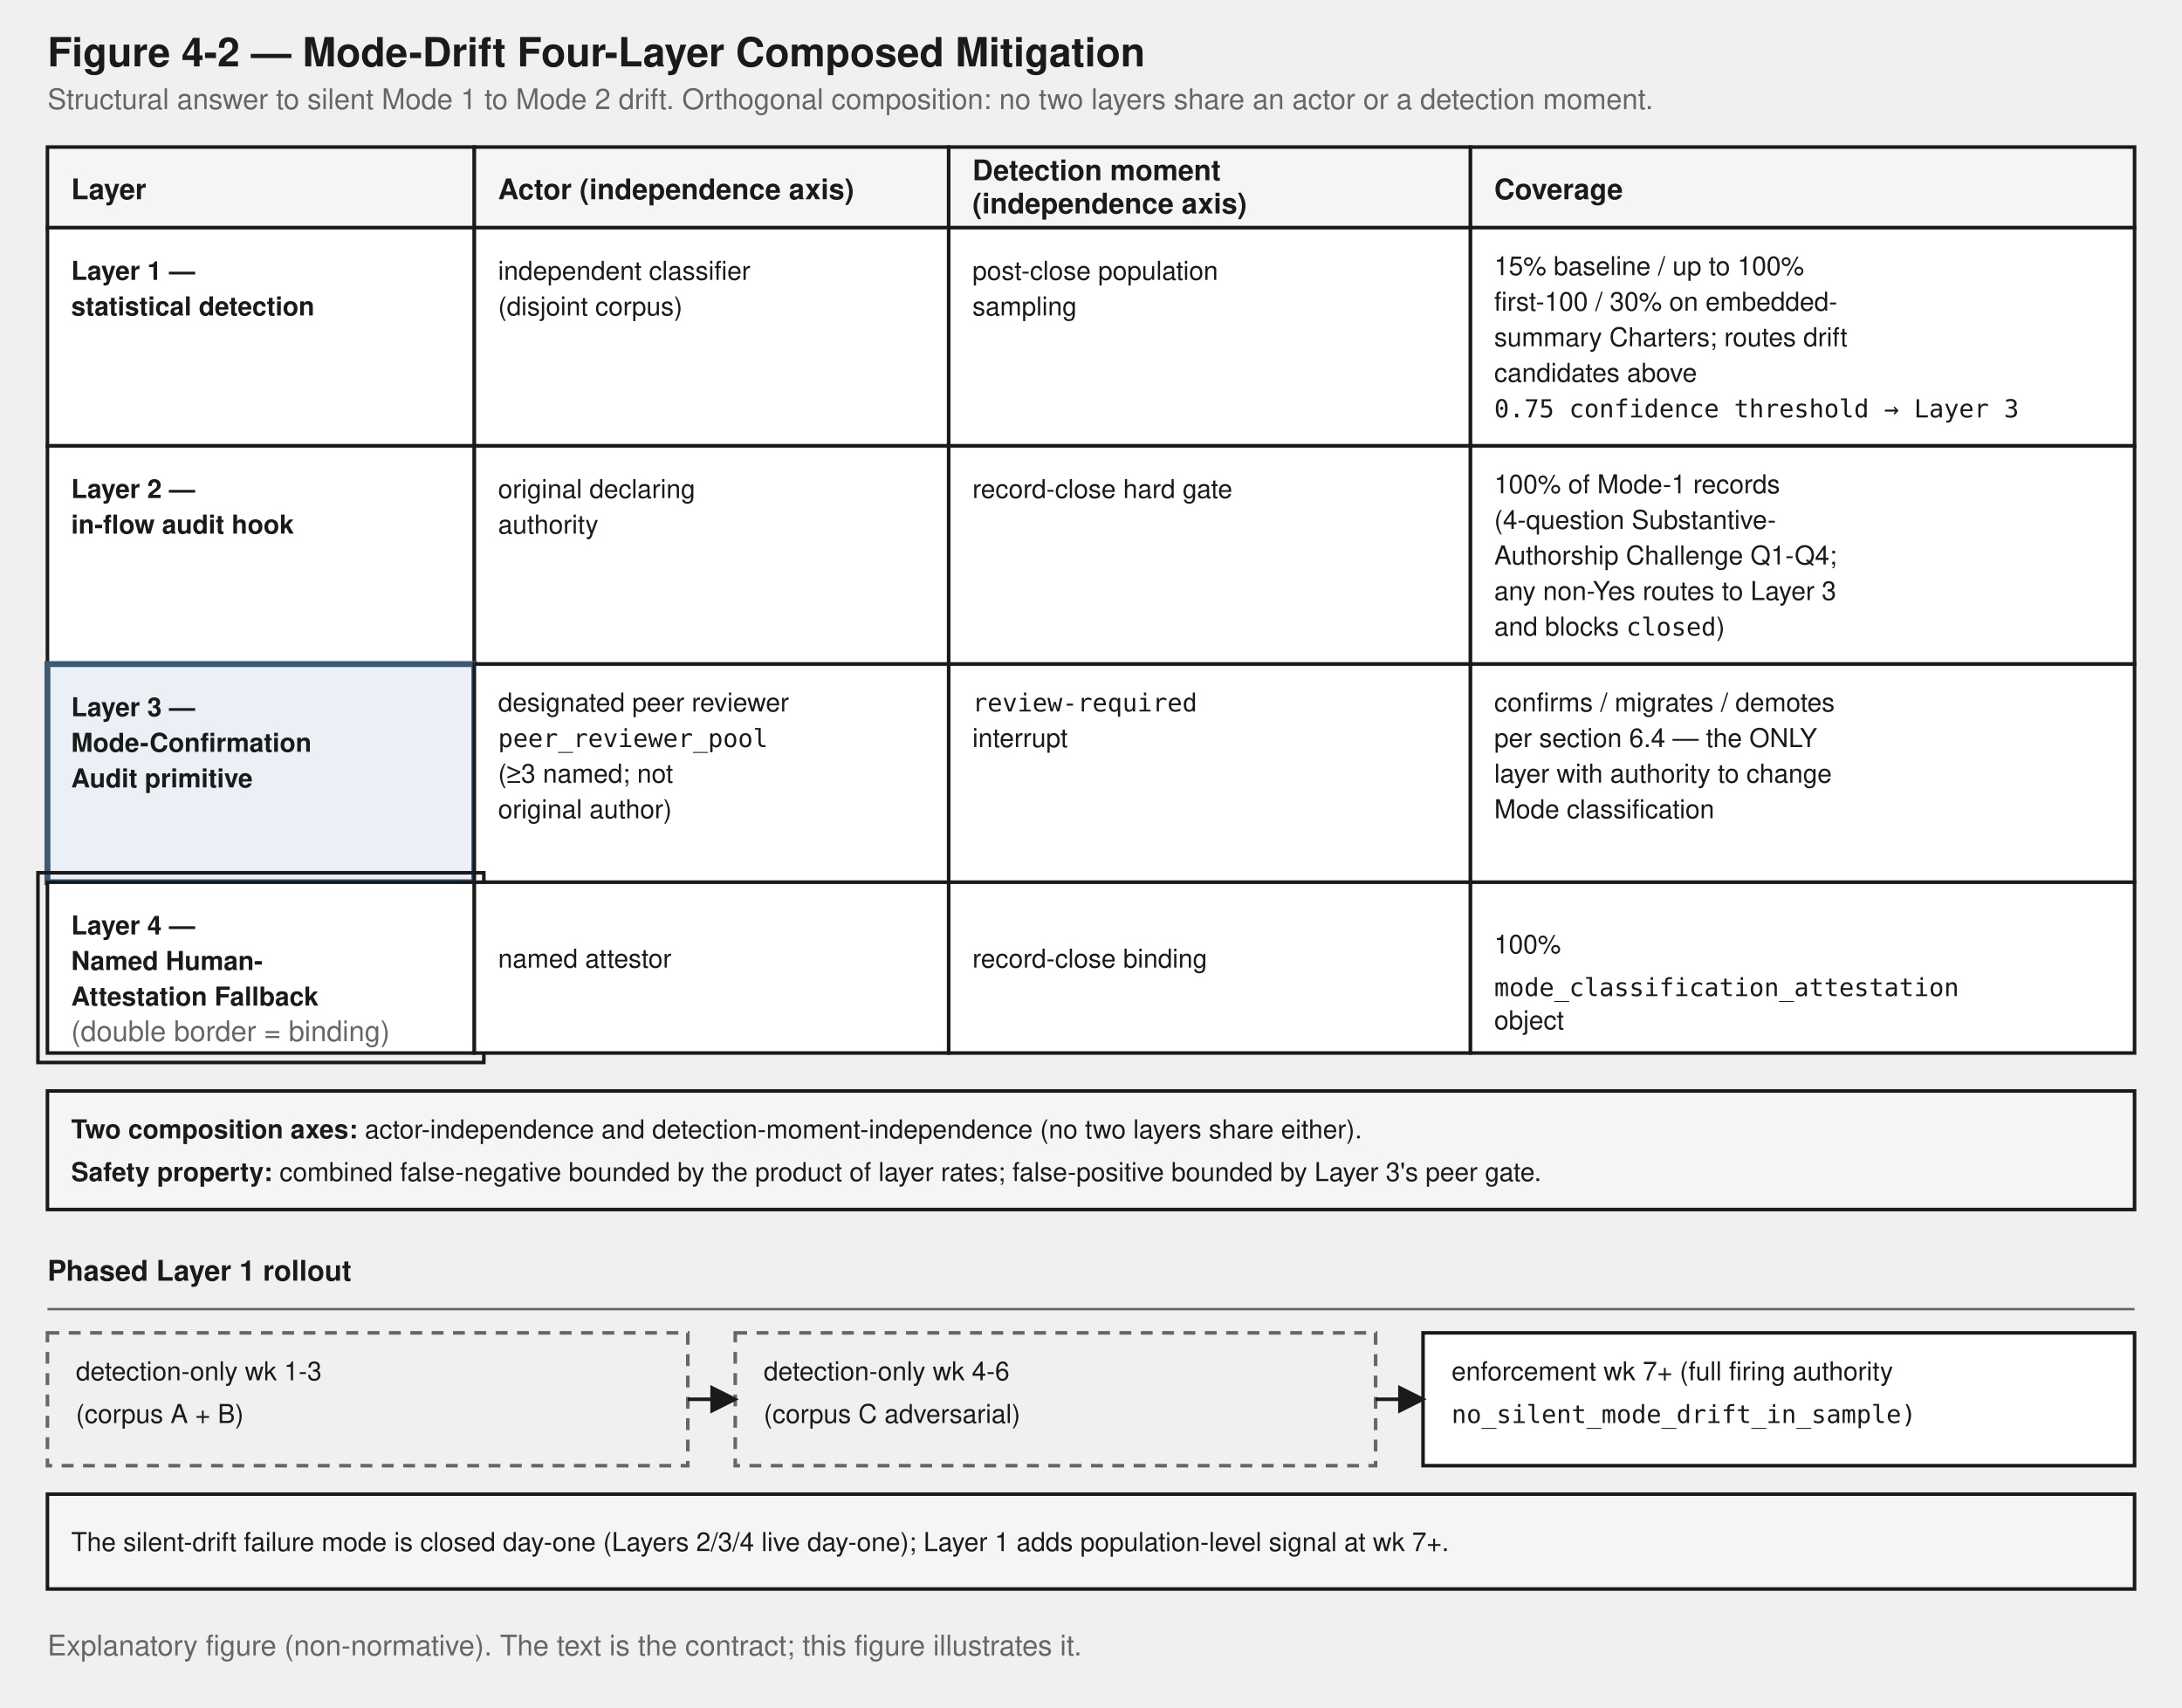
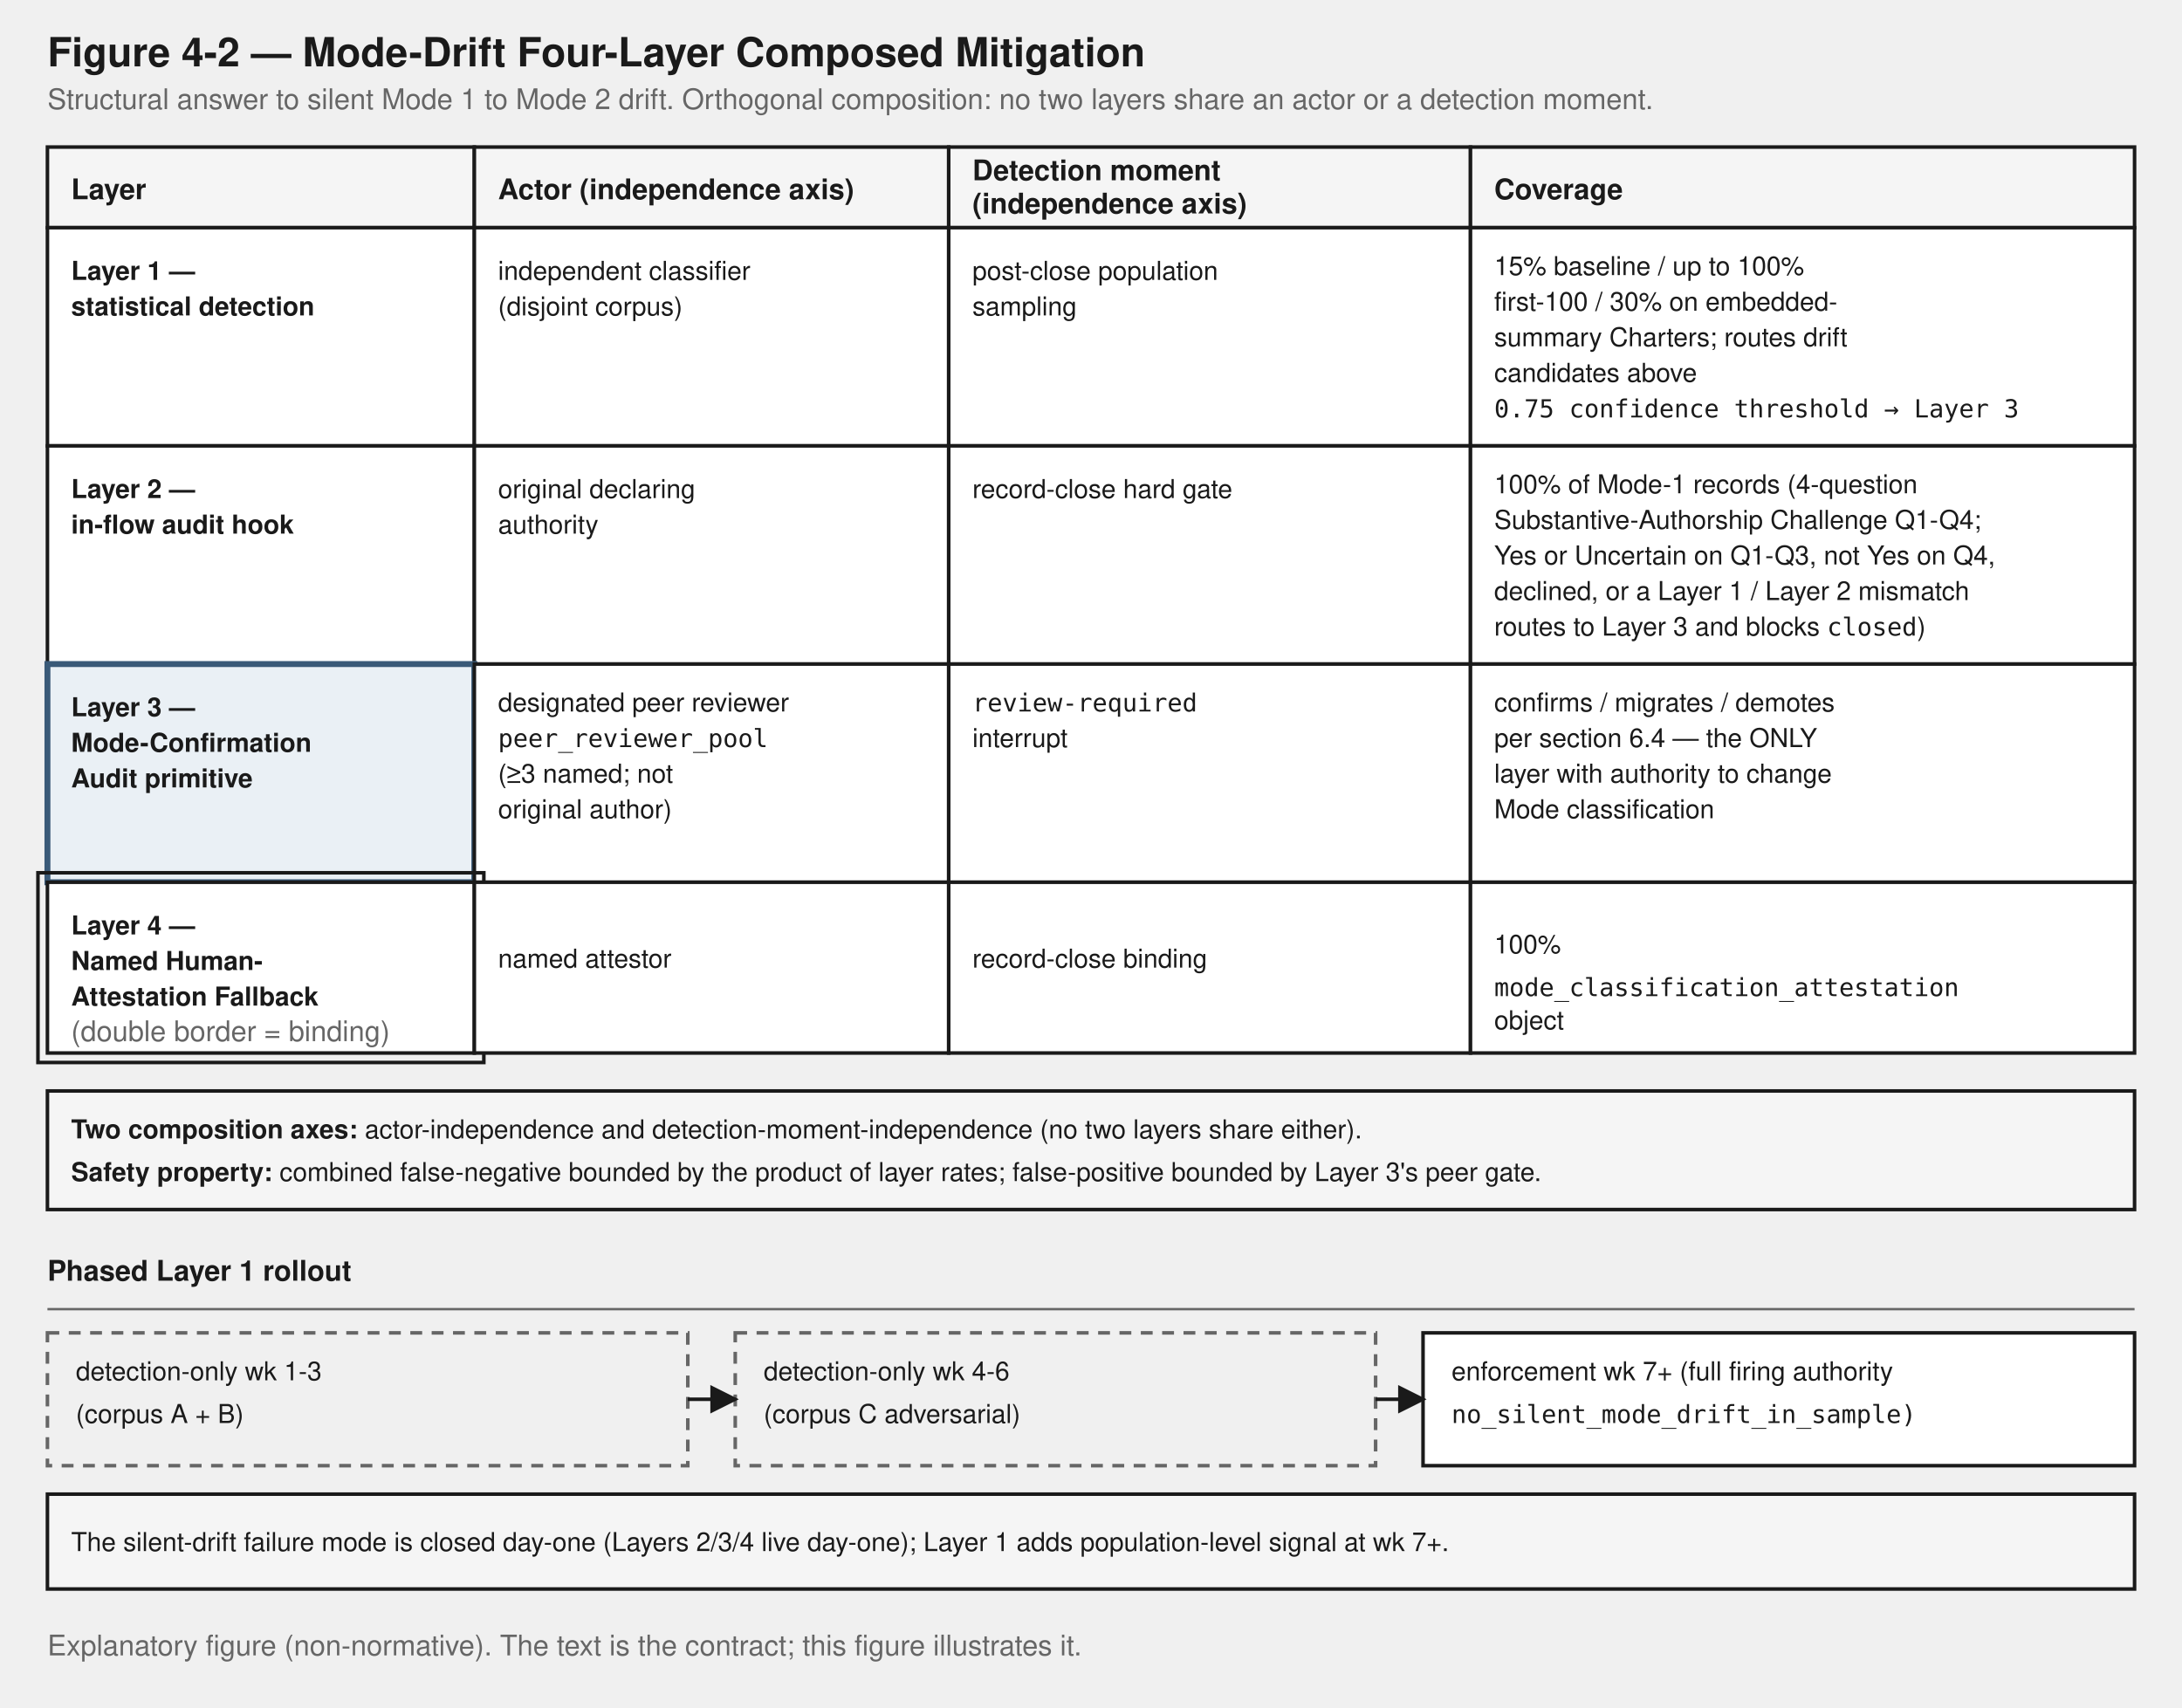
<svg xmlns="http://www.w3.org/2000/svg" viewBox="0 0 920 720" font-family="Helvetica, Arial, sans-serif" role="img" aria-labelledby="d5title d5desc">
  <style>
    .ttl   { font-size: 17px; font-weight: bold; fill: #1A1A1A; }
    .sub   { font-size: 12px; fill: #666666; }
    .hdr   { font-size: 12px; font-weight: bold; fill: #1A1A1A; }
    .cell  { font-size: 11px; fill: #1A1A1A; }
    .mono  { font-family: "JetBrains Mono", Consolas, monospace; font-size: 10.5px; fill: #1A1A1A; }
    .lbl   { font-size: 11px; font-weight: bold; fill: #1A1A1A; }
    .note  { font-size: 11px; fill: #1A1A1A; }
    .box   { fill: #FFFFFF; stroke: #1A1A1A; stroke-width: 1.5; }
    .boxlt { fill: #F5F5F5; stroke: #1A1A1A; stroke-width: 1.5; }
    .accent{ fill: #EAF0F5; stroke: #3A5A78; stroke-width: 2.5; }
    .hline { stroke: #666666; stroke-width: 1; }
    .grid  { stroke: #666666; stroke-width: 1; fill: none; }
    .dash  { stroke: #666666; stroke-width: 1.5; stroke-dasharray: 5 4; fill: none; }
    .arrow { stroke: #1A1A1A; stroke-width: 1.5; fill: none; }
  </style>
  <defs>
    <marker id="ah" markerWidth="9" markerHeight="9" refX="7" refY="4" orient="auto">
      <path d="M0,0 L8,4 L0,8 z" fill="#1A1A1A" />
    </marker>
  </defs>
  <text x="20" y="28" class="ttl">Figure 4-2 — Mode-Drift Four-Layer Composed Mitigation</text>
  <text x="20" y="46" class="sub">Structural answer to silent Mode 1 to Mode 2 drift. Orthogonal composition: no two layers share an actor or a detection moment.</text>
  <g>
    <rect x="20" y="62" width="180" height="34" class="boxlt" />
    <rect x="200" y="62" width="200" height="34" class="boxlt" />
    <rect x="400" y="62" width="220" height="34" class="boxlt" />
    <rect x="620" y="62" width="280" height="34" class="boxlt" />
    <text x="30" y="84" class="hdr">Layer</text>
    <text x="210" y="84" class="hdr">Actor (independence axis)</text>
    <text x="410" y="76" class="hdr">Detection moment</text>
    <text x="410" y="90" class="hdr">(independence axis)</text>
    <text x="630" y="84" class="hdr">Coverage</text>
  </g>
  <g>
    <rect x="20" y="96" width="180" height="92" class="box" />
    <rect x="200" y="96" width="200" height="92" class="box" />
    <rect x="400" y="96" width="220" height="92" class="box" />
    <rect x="620" y="96" width="280" height="92" class="box" />
    <text x="30" y="118" class="lbl">Layer 1 —</text>
    <text x="30" y="133" class="lbl">statistical detection</text>
    <text x="210" y="118" class="cell">independent classifier</text>
    <text x="210" y="133" class="cell">(disjoint corpus)</text>
    <text x="410" y="118" class="cell">post-close population</text>
    <text x="410" y="133" class="cell">sampling</text>
    <text x="630" y="116" class="cell">15% baseline / up to 100%</text>
    <text x="630" y="131" class="cell">first-100 / 30% on embedded-</text>
    <text x="630" y="146" class="cell">summary Charters; routes drift</text>
    <text x="630" y="161" class="cell">candidates above</text>
    <text x="630" y="176" class="mono">0.75 confidence threshold → Layer 3</text>
  </g>
  <g>
    <rect x="20" y="188" width="180" height="92" class="box" />
    <rect x="200" y="188" width="200" height="92" class="box" />
    <rect x="400" y="188" width="220" height="92" class="box" />
    <rect x="620" y="188" width="280" height="92" class="box" />
    <text x="30" y="210" class="lbl">Layer 2 —</text>
    <text x="30" y="225" class="lbl">in-flow audit hook</text>
    <text x="210" y="210" class="cell">original declaring</text>
    <text x="210" y="225" class="cell">authority</text>
    <text x="410" y="210" class="cell">record-close hard gate</text>
-     <text x="630" y="208" class="cell">100% of Mode-1 records</text>
-     <text x="630" y="223" class="cell">(4-question Substantive-</text>
-     <text x="630" y="238" class="cell">Authorship Challenge Q1-Q4;</text>
-     <text x="630" y="253" class="cell">any non-Yes routes to Layer 3</text>
-     <text x="630" y="268" class="cell">and blocks <tspan class="mono">closed</tspan>)</text>
+     <text x="630" y="208" class="cell">100% of Mode-1 records (4-question</text>
+     <text x="630" y="223" class="cell">Substantive-Authorship Challenge Q1-Q4;</text>
+     <text x="630" y="238" class="cell">Yes or Uncertain on Q1-Q3, not Yes on Q4,</text>
+     <text x="630" y="253" class="cell">declined, or a Layer 1 / Layer 2 mismatch</text>
+     <text x="630" y="268" class="cell">routes to Layer 3 and blocks <tspan class="mono">closed</tspan>)</text>
  </g>
  <g>
    <rect x="20" y="280" width="180" height="92" class="accent" />
    <rect x="200" y="280" width="200" height="92" class="box" />
    <rect x="400" y="280" width="220" height="92" class="box" />
    <rect x="620" y="280" width="280" height="92" class="box" />
    <text x="30" y="302" class="lbl">Layer 3 —</text>
    <text x="30" y="317" class="lbl">Mode-Confirmation</text>
    <text x="30" y="332" class="lbl">Audit primitive</text>
    <text x="210" y="300" class="cell">designated peer reviewer</text>
    <text x="210" y="315" class="mono">peer_reviewer_pool</text>
    <text x="210" y="330" class="cell">(≥3 named; not</text>
    <text x="210" y="345" class="cell">original author)</text>
    <text x="410" y="300" class="mono">review-required</text>
    <text x="410" y="315" class="cell">interrupt</text>
    <text x="630" y="300" class="cell">confirms / migrates / demotes</text>
    <text x="630" y="315" class="cell">per section 6.4 — the ONLY</text>
    <text x="630" y="330" class="cell">layer with authority to change</text>
    <text x="630" y="345" class="cell">Mode classification</text>
  </g>
  <g>
    <rect x="20" y="372" width="180" height="72" class="box" />
    <rect x="16" y="368" width="188" height="80" fill="none" stroke="#1A1A1A" stroke-width="1.5" />
    <rect x="200" y="372" width="200" height="72" class="box" />
    <rect x="400" y="372" width="220" height="72" class="box" />
    <rect x="620" y="372" width="280" height="72" class="box" />
    <text x="30" y="394" class="lbl">Layer 4 —</text>
    <text x="30" y="409" class="lbl">Named Human-</text>
    <text x="30" y="424" class="lbl">Attestation Fallback</text>
    <text x="30" y="439" class="sub">(double border = binding)</text>
    <text x="210" y="408" class="cell">named attestor</text>
    <text x="410" y="408" class="cell">record-close binding</text>
    <text x="630" y="402" class="cell">100%</text>
    <text x="630" y="420" class="mono">mode_classification_attestation</text>
    <text x="630" y="434" class="cell">object</text>
  </g>
  <g>
    <rect x="20" y="460" width="880" height="50" class="boxlt" />
    <text x="30" y="480" class="note">
      <tspan font-weight="bold">Two composition axes:</tspan> actor-independence and detection-moment-independence (no two layers share either).</text>
    <text x="30" y="498" class="note">
      <tspan font-weight="bold">Safety property:</tspan> combined false-negative bounded by the product of layer rates; false-positive bounded by Layer 3's peer gate.</text>
  </g>
  <g>
    <text x="20" y="540" class="hdr">Phased Layer 1 rollout</text>
    <line x1="20" y1="552" x2="900" y2="552" class="hline" />
    <rect x="20" y="562" width="270" height="56" class="dash" />
    <text x="32" y="582" class="cell">detection-only wk 1-3</text>
    <text x="32" y="600" class="cell">(corpus A + B)</text>
    <rect x="310" y="562" width="270" height="56" class="dash" />
    <text x="322" y="582" class="cell">detection-only wk 4-6</text>
    <text x="322" y="600" class="cell">(corpus C adversarial)</text>
    <rect x="600" y="562" width="300" height="56" class="box" />
    <text x="612" y="582" class="cell">enforcement wk 7+ (full firing authority</text>
    <text x="612" y="600" class="mono">no_silent_mode_drift_in_sample)</text>
    <line x1="290" y1="590" x2="310" y2="590" class="arrow" marker-end="url(#ah)" />
    <line x1="580" y1="590" x2="600" y2="590" class="arrow" marker-end="url(#ah)" />
    <rect x="20" y="630" width="880" height="40" class="boxlt" />
    <text x="30" y="654" class="note">The silent-drift failure mode is closed day-one (Layers 2/3/4 live day-one); Layer 1 adds population-level signal at wk 7+.</text>
  </g>
  <text x="20" y="698" class="sub">Explanatory figure (non-normative). The text is the contract; this figure illustrates it.</text>
</svg>
